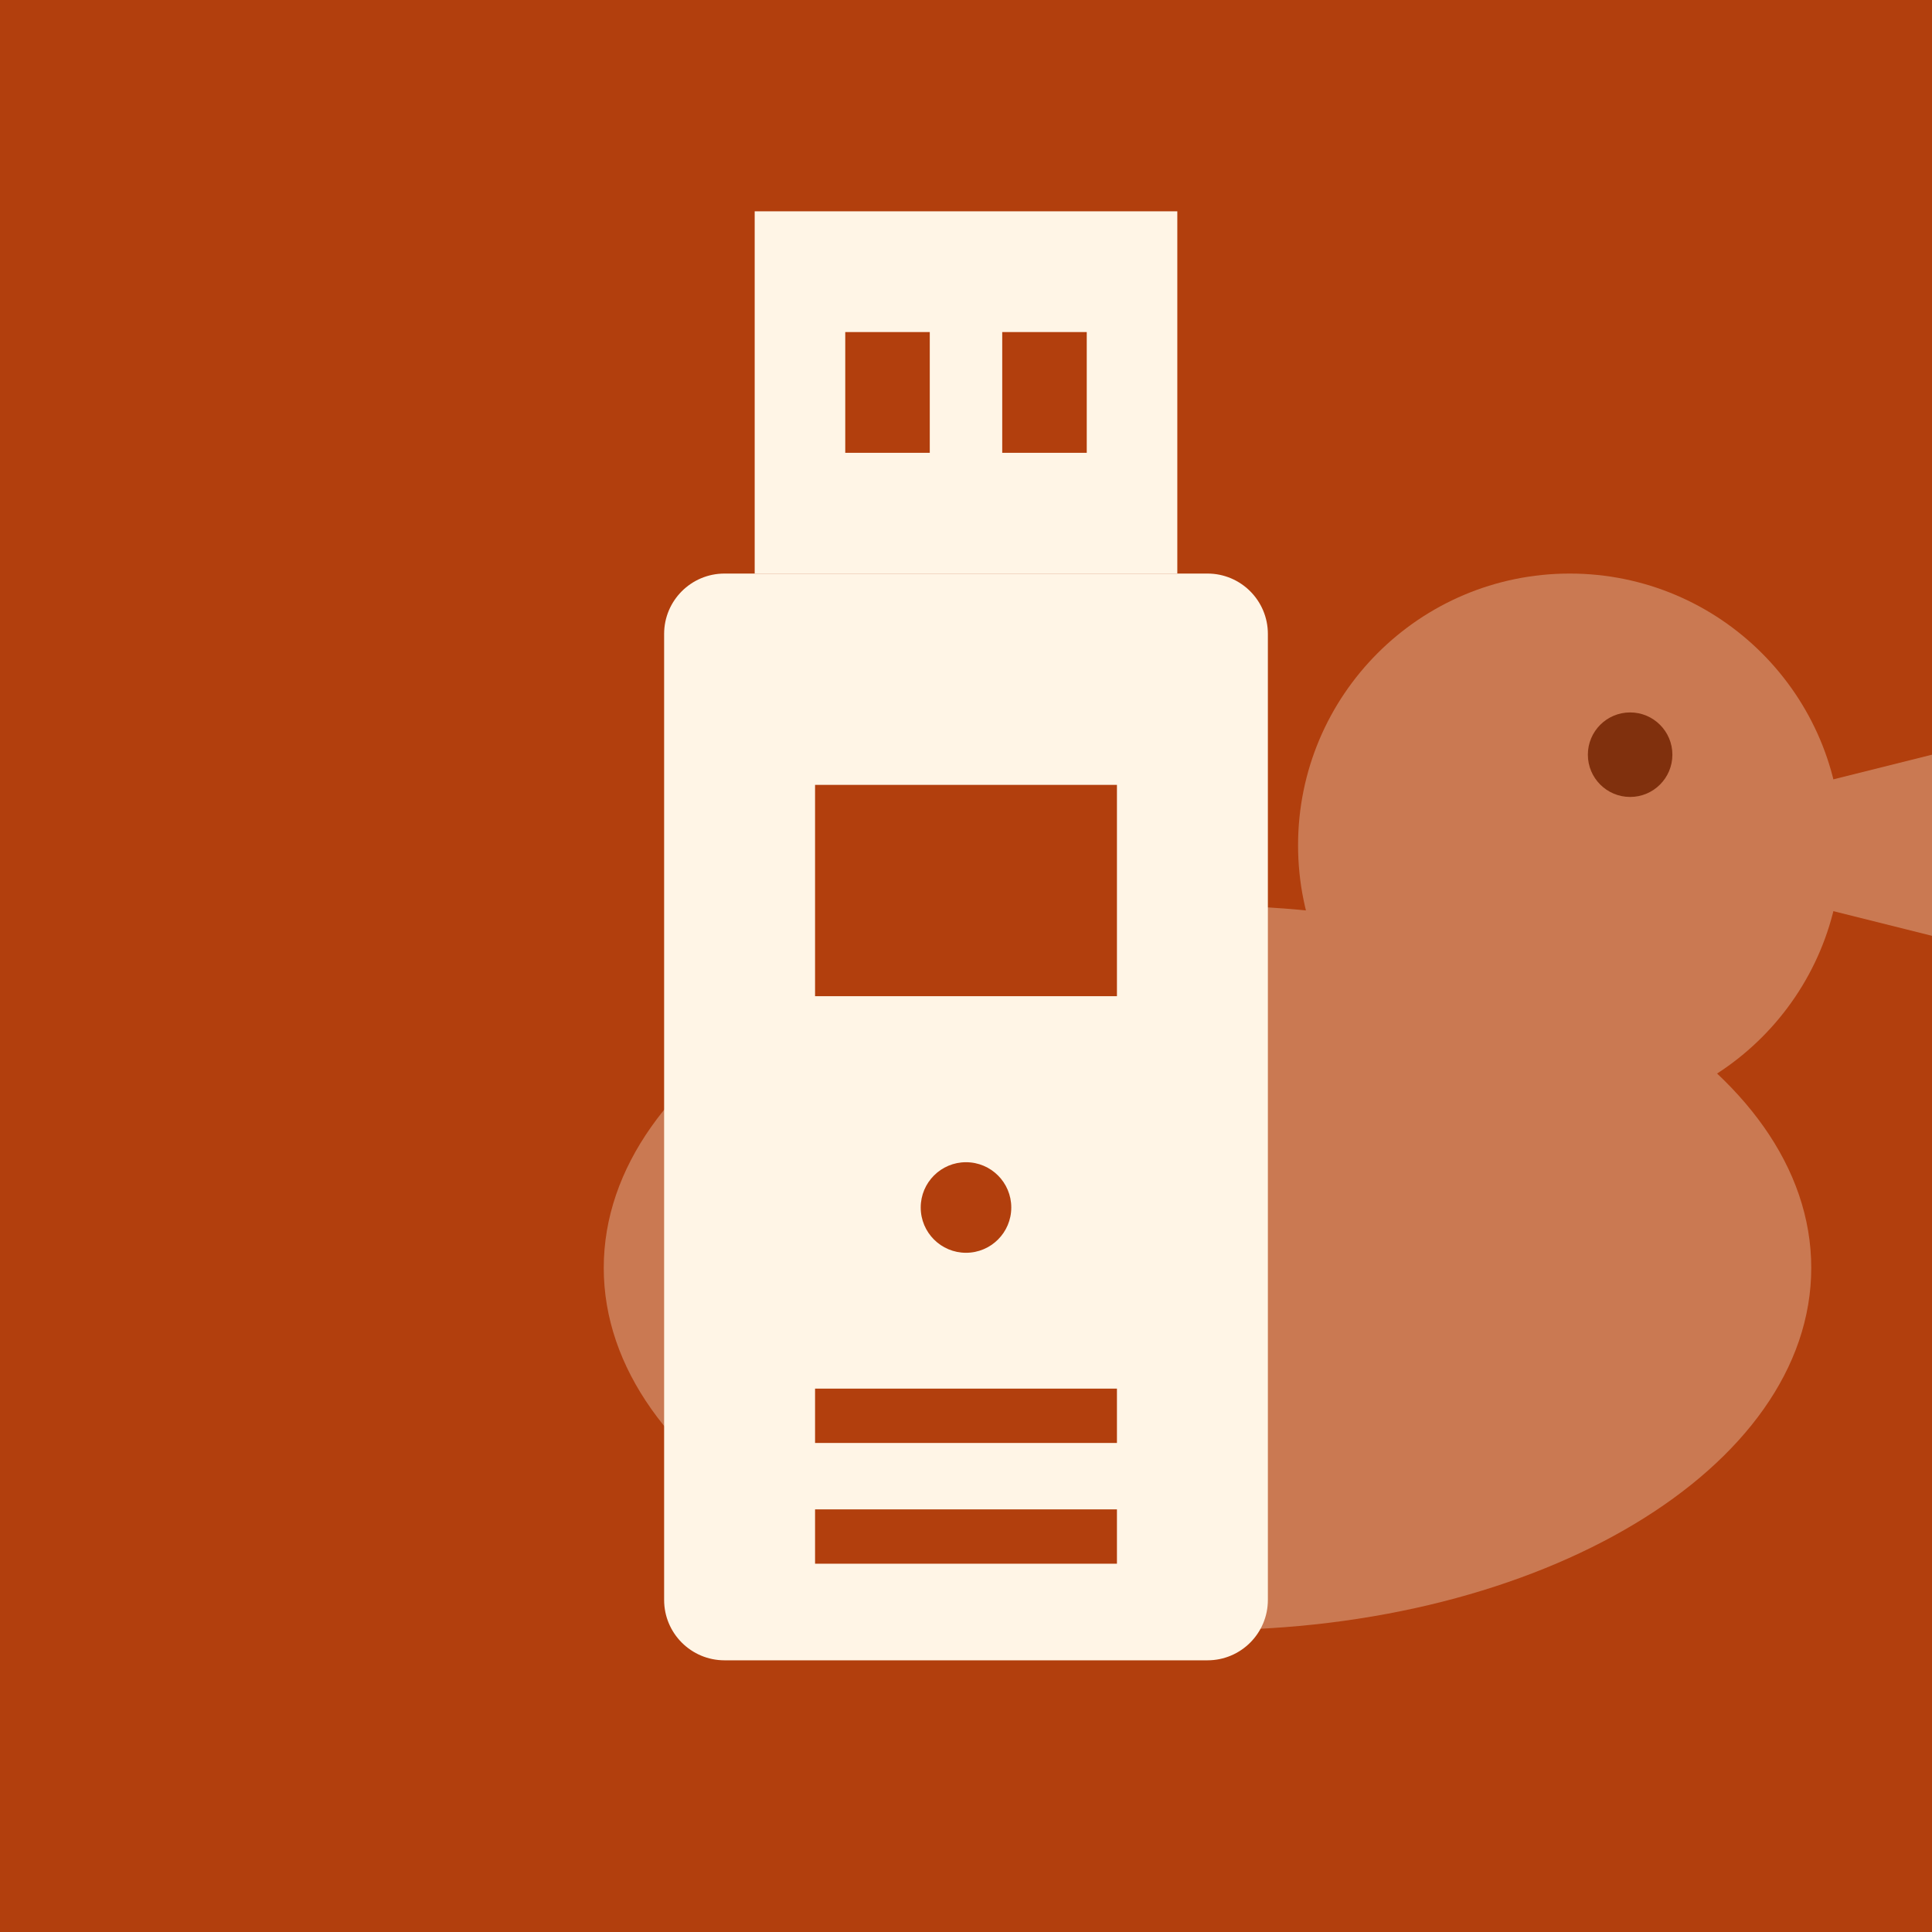
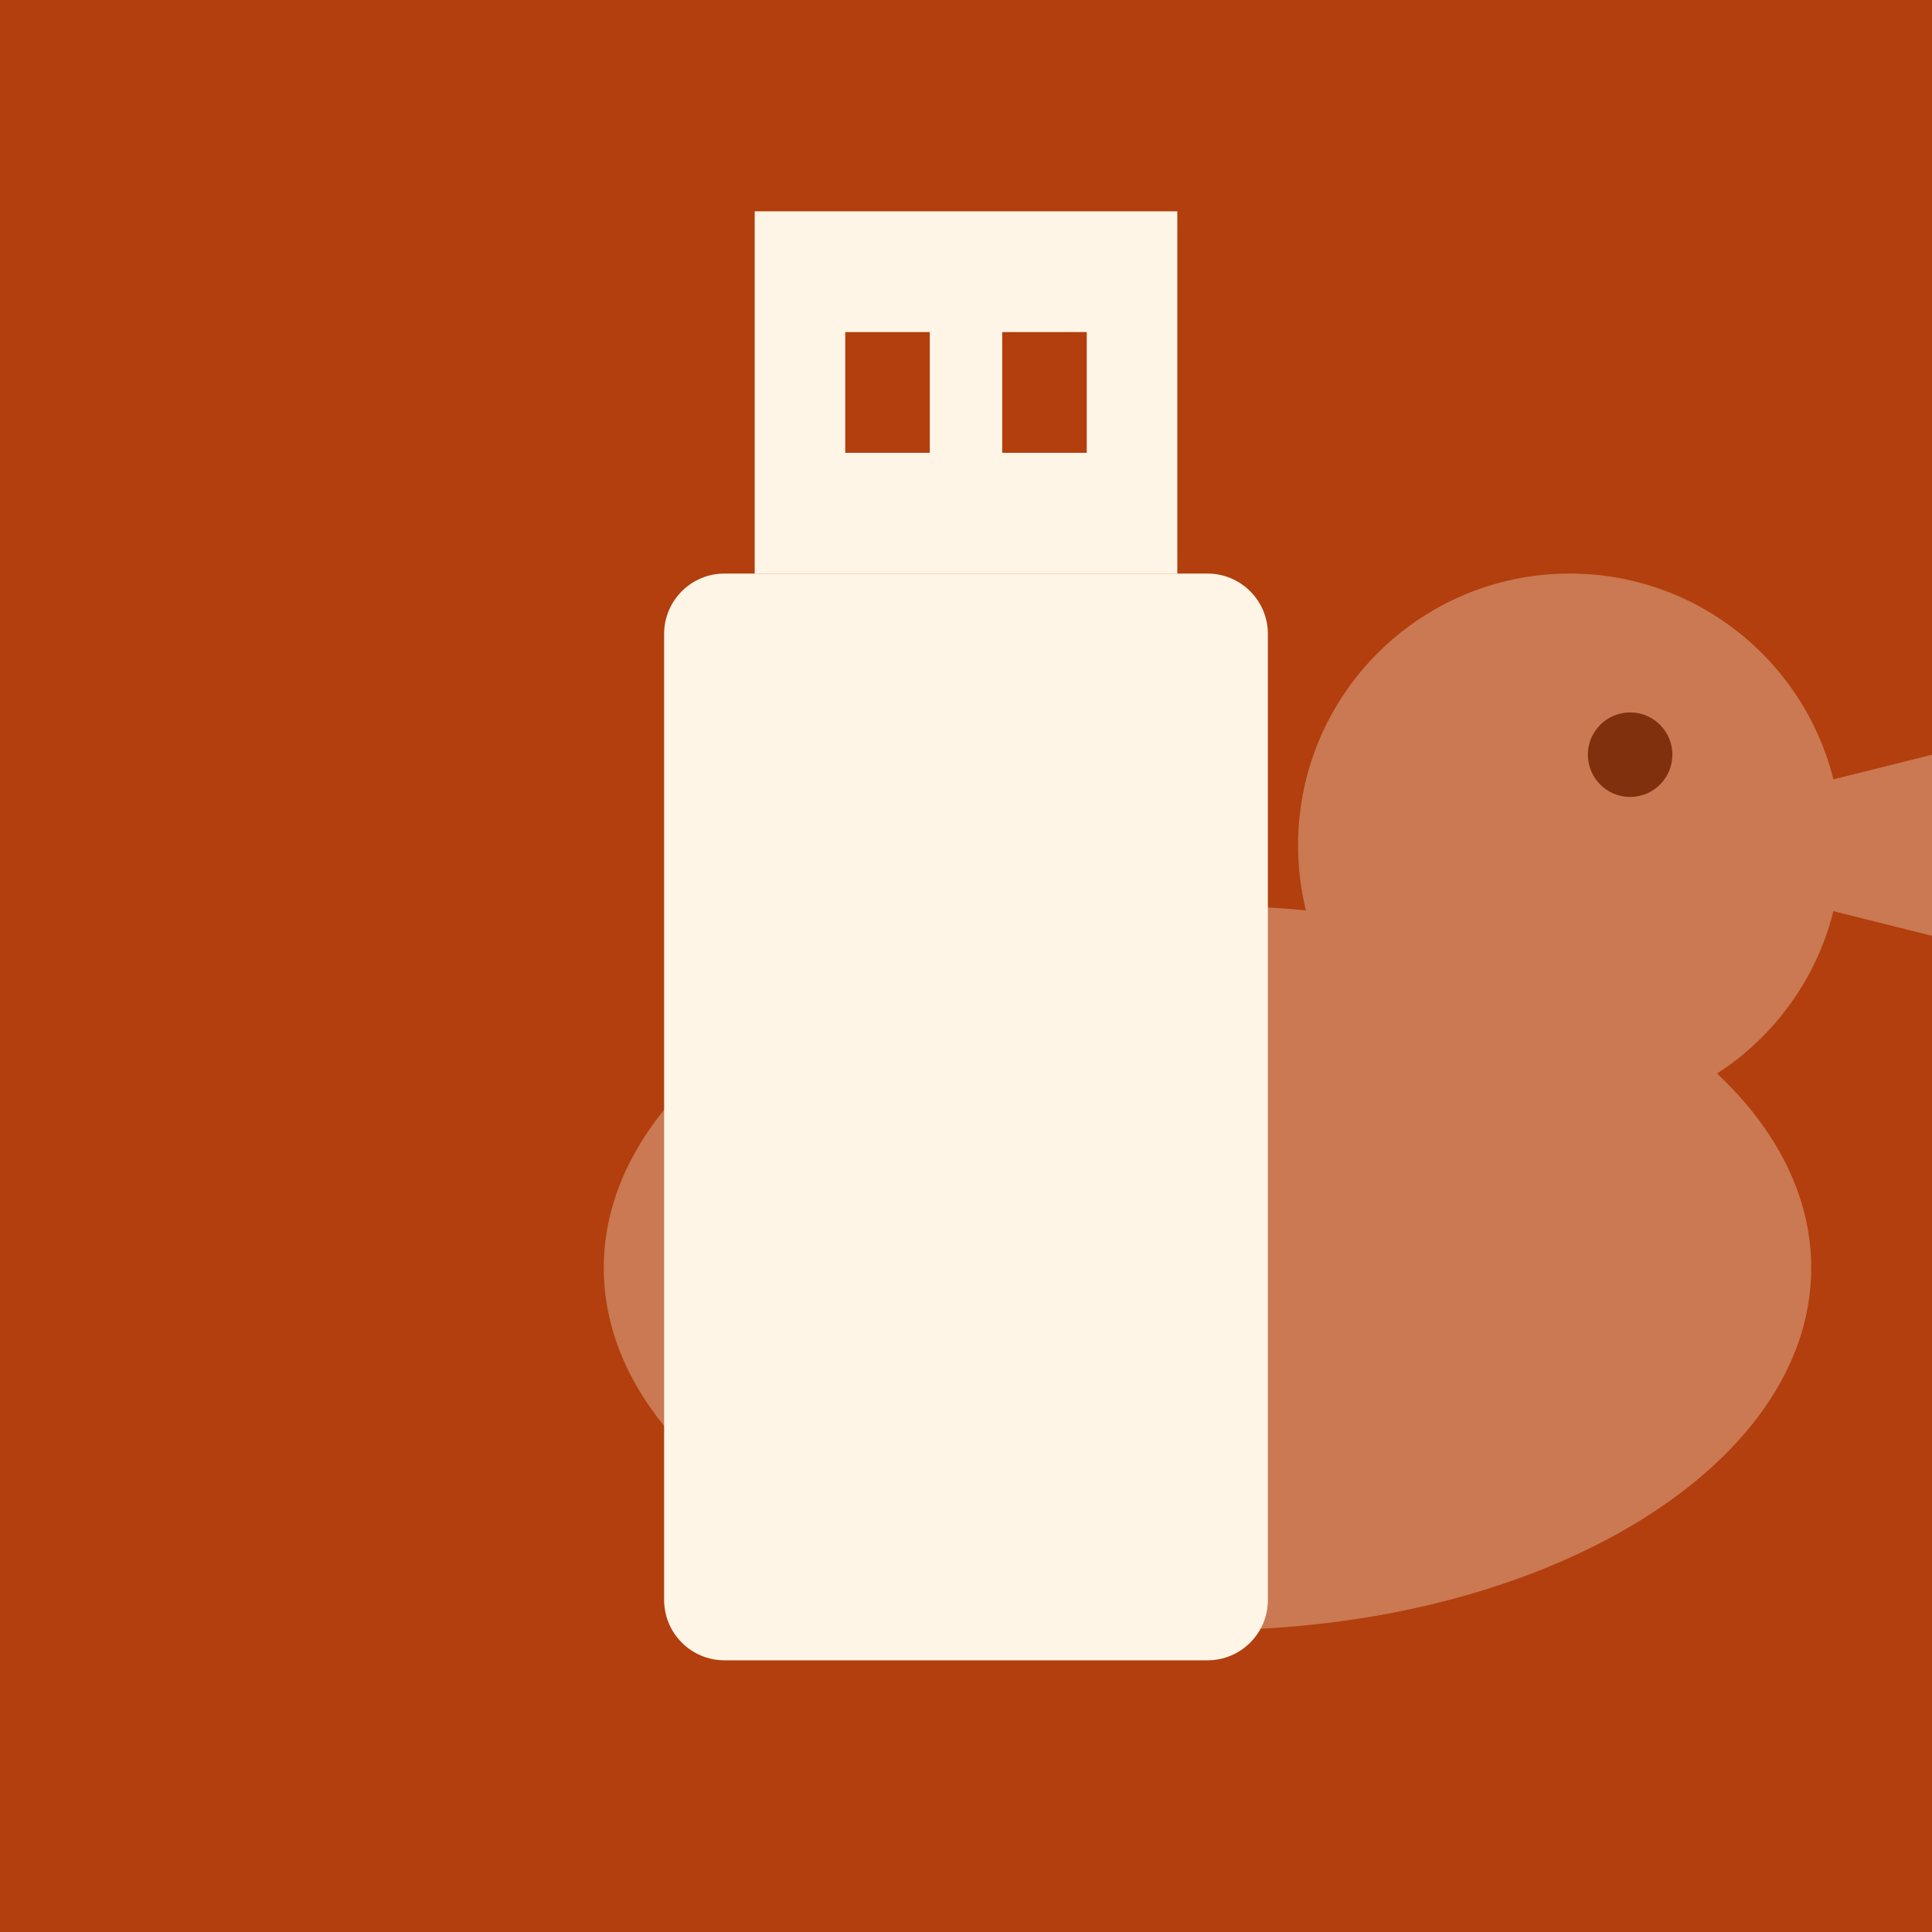
<svg xmlns="http://www.w3.org/2000/svg" viewBox="0 0 32 32">
  <rect width="32" height="32" fill="#b23f0d" />
  <g opacity="0.32" fill="#fff5e6">
    <ellipse cx="20" cy="21" rx="10" ry="6" />
    <circle cx="26" cy="14" r="4.5" />
    <path d="M30 13 L32 12.5 L32 15.5 L30 15 Z" />
    <circle cx="27" cy="12.5" r="0.7" fill="#16110c" />
  </g>
  <g fill="#fff5e6">
    <rect x="12.5" y="3.5" width="7" height="6" />
    <rect x="14" y="5.5" width="1.4" height="2" fill="#b23f0d" />
    <rect x="16.6" y="5.5" width="1.4" height="2" fill="#b23f0d" />
    <rect x="11" y="9.5" width="10" height="18" rx="1" />
  </g>
-   <g fill="#b23f0d">
-     <rect x="13.5" y="13" width="5" height="3.5" />
-     <circle cx="16" cy="20" r="0.75" />
-     <rect x="13.5" y="23" width="5" height="0.9" />
-     <rect x="13.5" y="25" width="5" height="0.9" />
-   </g>
</svg>
